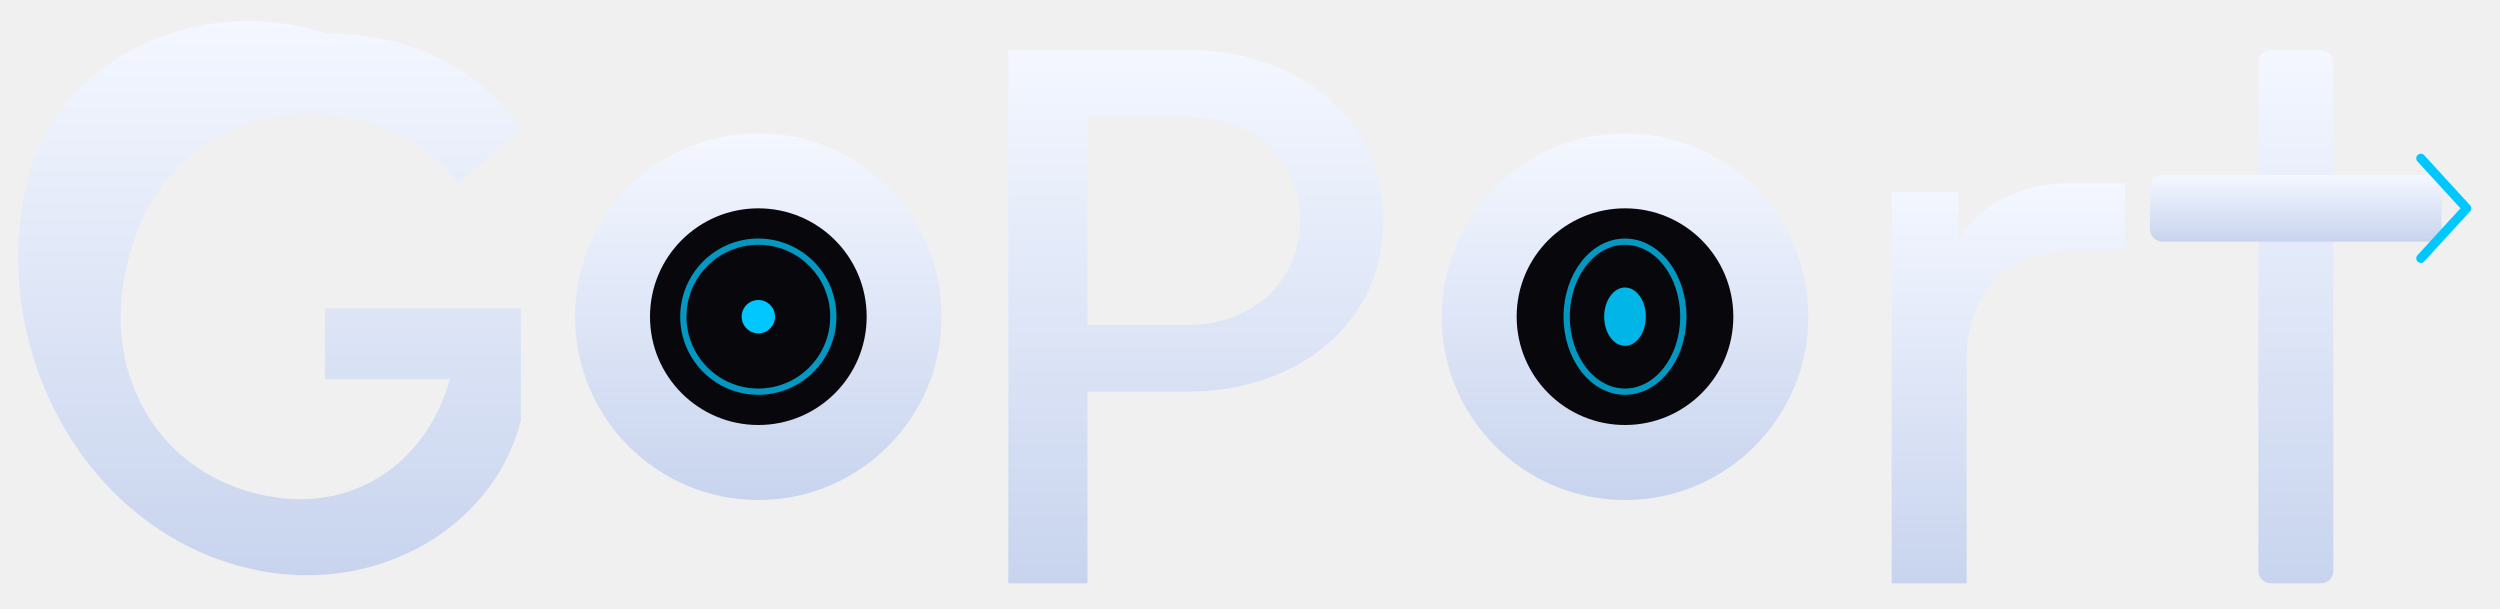
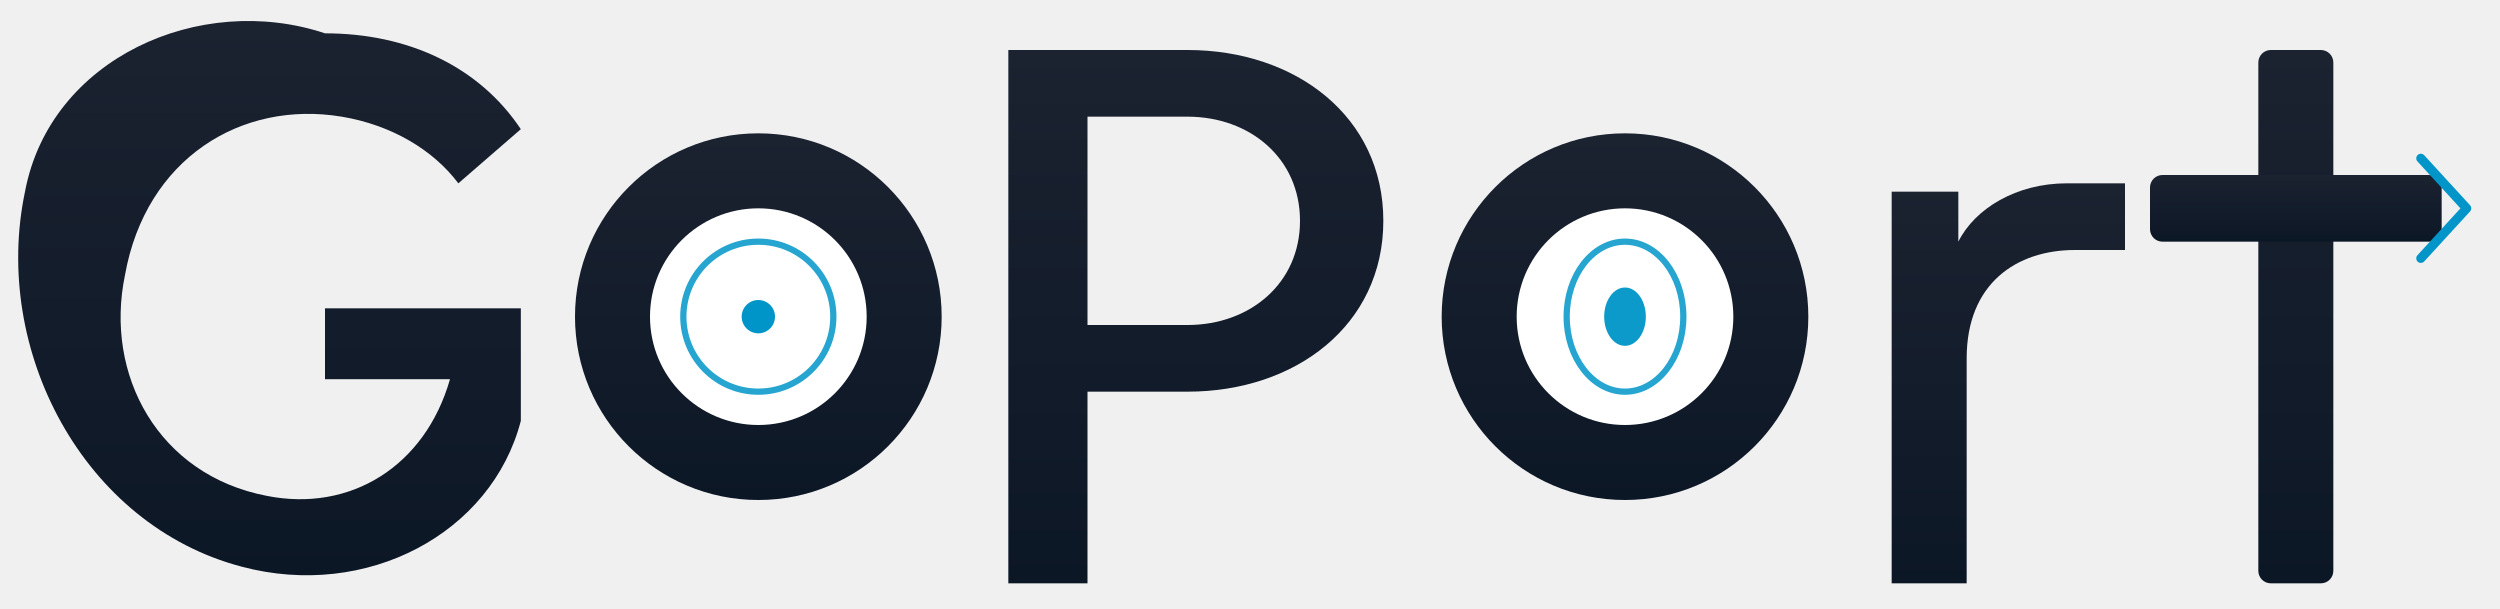
<svg xmlns="http://www.w3.org/2000/svg" viewBox="30 84 600 146" role="img" aria-label="GoPort">
  <defs>
    <linearGradient id="fg" x1="0" y1="0" x2="0" y2="1">
-       <stop offset="0%" stop-color="#f4f7ff" />
-       <stop offset="100%" stop-color="#c8d4ee" />
+       <stop offset="0%" stop-color="#1b2230" />
+       <stop offset="100%" stop-color="#0c1726" />
    </linearGradient>
  </defs>
  <path d="M108 92C78 82 42 98 36 130C28 168 50 210 88 220C118 228 148 212 155 185L155 158L108 158L108 175L138 175C132 196 114 207 94 203C68 198 55 174 60 150C65 122 88 108 112 112C124 114 134 120 140 128L155 115C145 100 128 92 108 92Z" fill="url(#fg)" />
  <circle cx="212" cy="160" r="44" fill="url(#fg)" />
-   <circle cx="212" cy="160" r="26" fill="#07070c" />
-   <circle cx="212" cy="160" r="18" fill="none" stroke="#00c8ff" stroke-width="1.5" opacity="0.75" />
-   <circle cx="212" cy="160" r="4" fill="#00c8ff" />
+   <circle cx="212" cy="160" r="26" fill="#ffffff" />
+   <circle cx="212" cy="160" r="18" fill="none" stroke="#0095c8" stroke-width="1.5" opacity="0.85" />
+   <circle cx="212" cy="160" r="4" fill="#0095c8" />
  <path d="M272 96L272 224L291 224L291 178L315 178C341 178 362 162 362 137C362 112 341 96 315 96ZM291 112L315 112C330 112 342 122 342 137C342 152 330 162 315 162L291 162Z" fill="url(#fg)" />
  <circle cx="420" cy="160" r="44" fill="url(#fg)" />
-   <circle cx="420" cy="160" r="26" fill="#07070c" />
-   <ellipse cx="420" cy="160" rx="14" ry="18" fill="none" stroke="#00c8ff" stroke-width="1.5" opacity="0.75" />
-   <ellipse cx="420" cy="160" rx="5" ry="7" fill="#00c8ff" opacity="0.9" />
+   <circle cx="420" cy="160" r="26" fill="#ffffff" />
+   <ellipse cx="420" cy="160" rx="14" ry="18" fill="none" stroke="#0095c8" stroke-width="1.5" opacity="0.85" />
+   <ellipse cx="420" cy="160" rx="5" ry="7" fill="#0095c8" opacity="0.95" />
  <path d="M484 130L484 224L502 224L502 170C502 152 514 144 528 144L540 144L540 128L526 128C514 128 504 134 500 142L500 130Z" fill="url(#fg)" />
  <rect x="572" y="96" width="18" height="128" rx="3" fill="url(#fg)" />
  <rect x="546" y="126" width="70" height="16" rx="3" fill="url(#fg)" />
-   <path d="M611 122L622 134L611 146" fill="none" stroke="#00c8ff" stroke-width="2.2" stroke-linecap="round" stroke-linejoin="round" />
+   <path d="M611 122L622 134L611 146" fill="none" stroke="#0095c8" stroke-width="2.2" stroke-linecap="round" stroke-linejoin="round" />
</svg>
